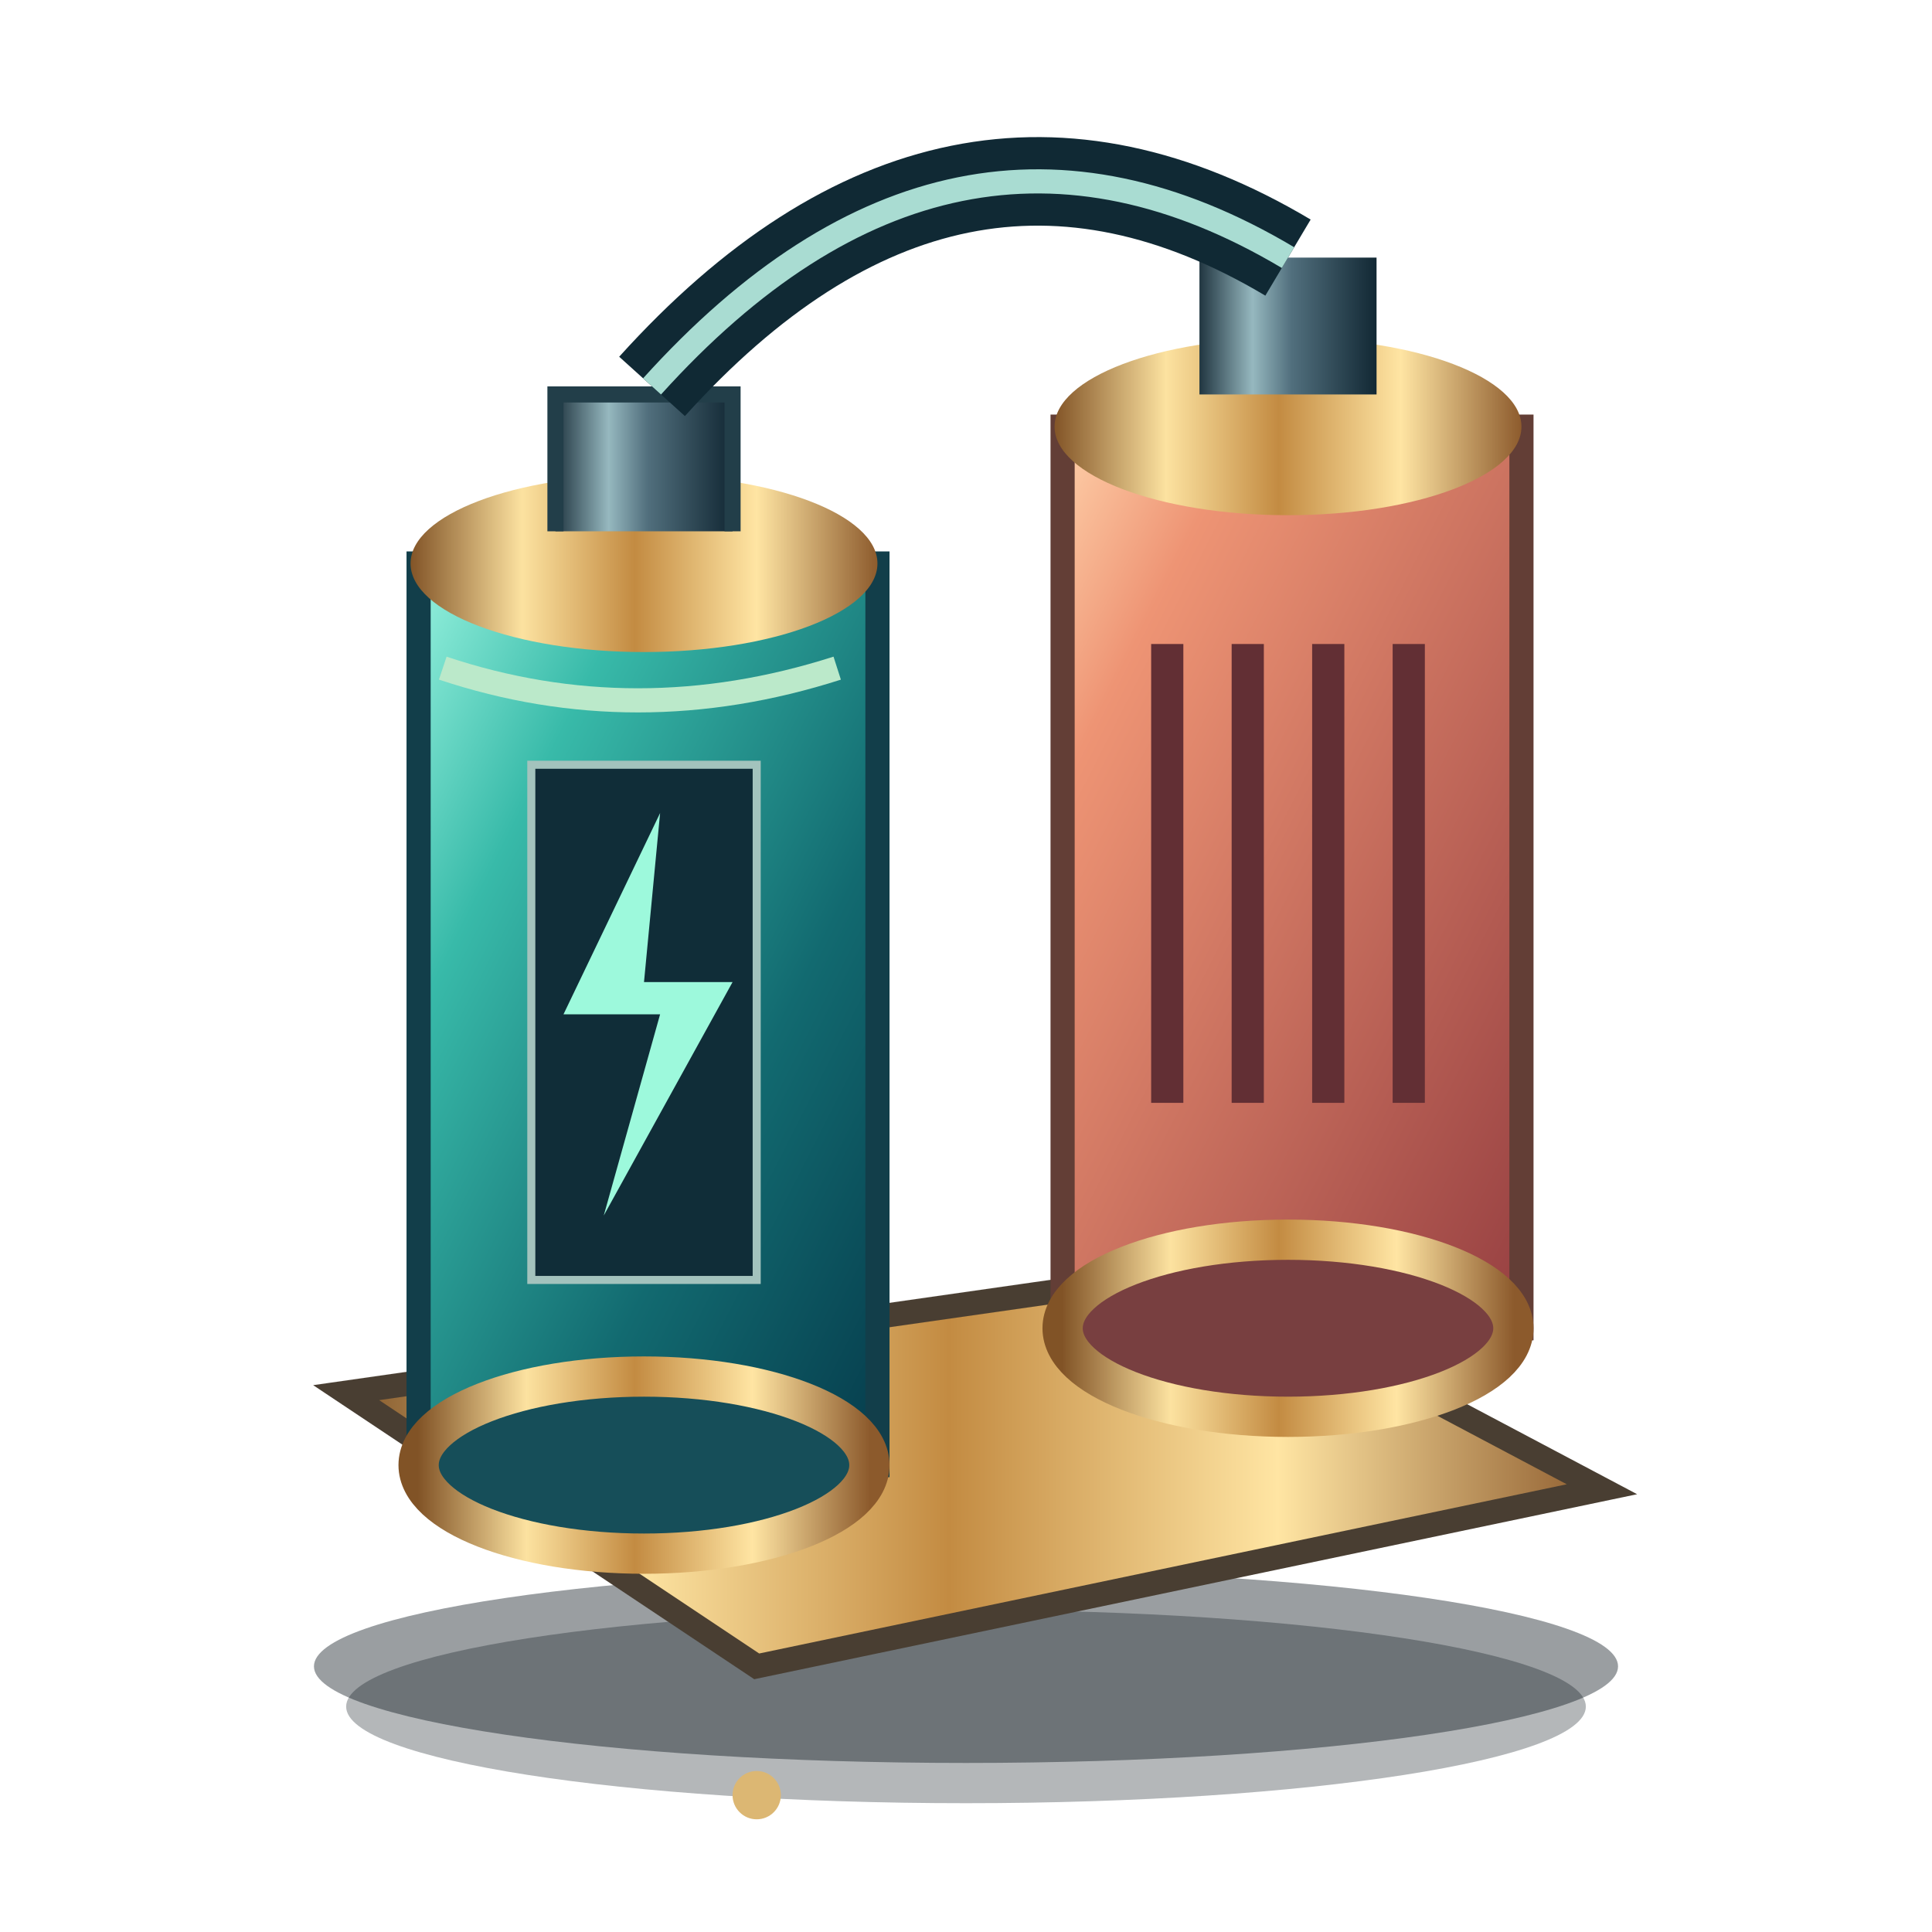
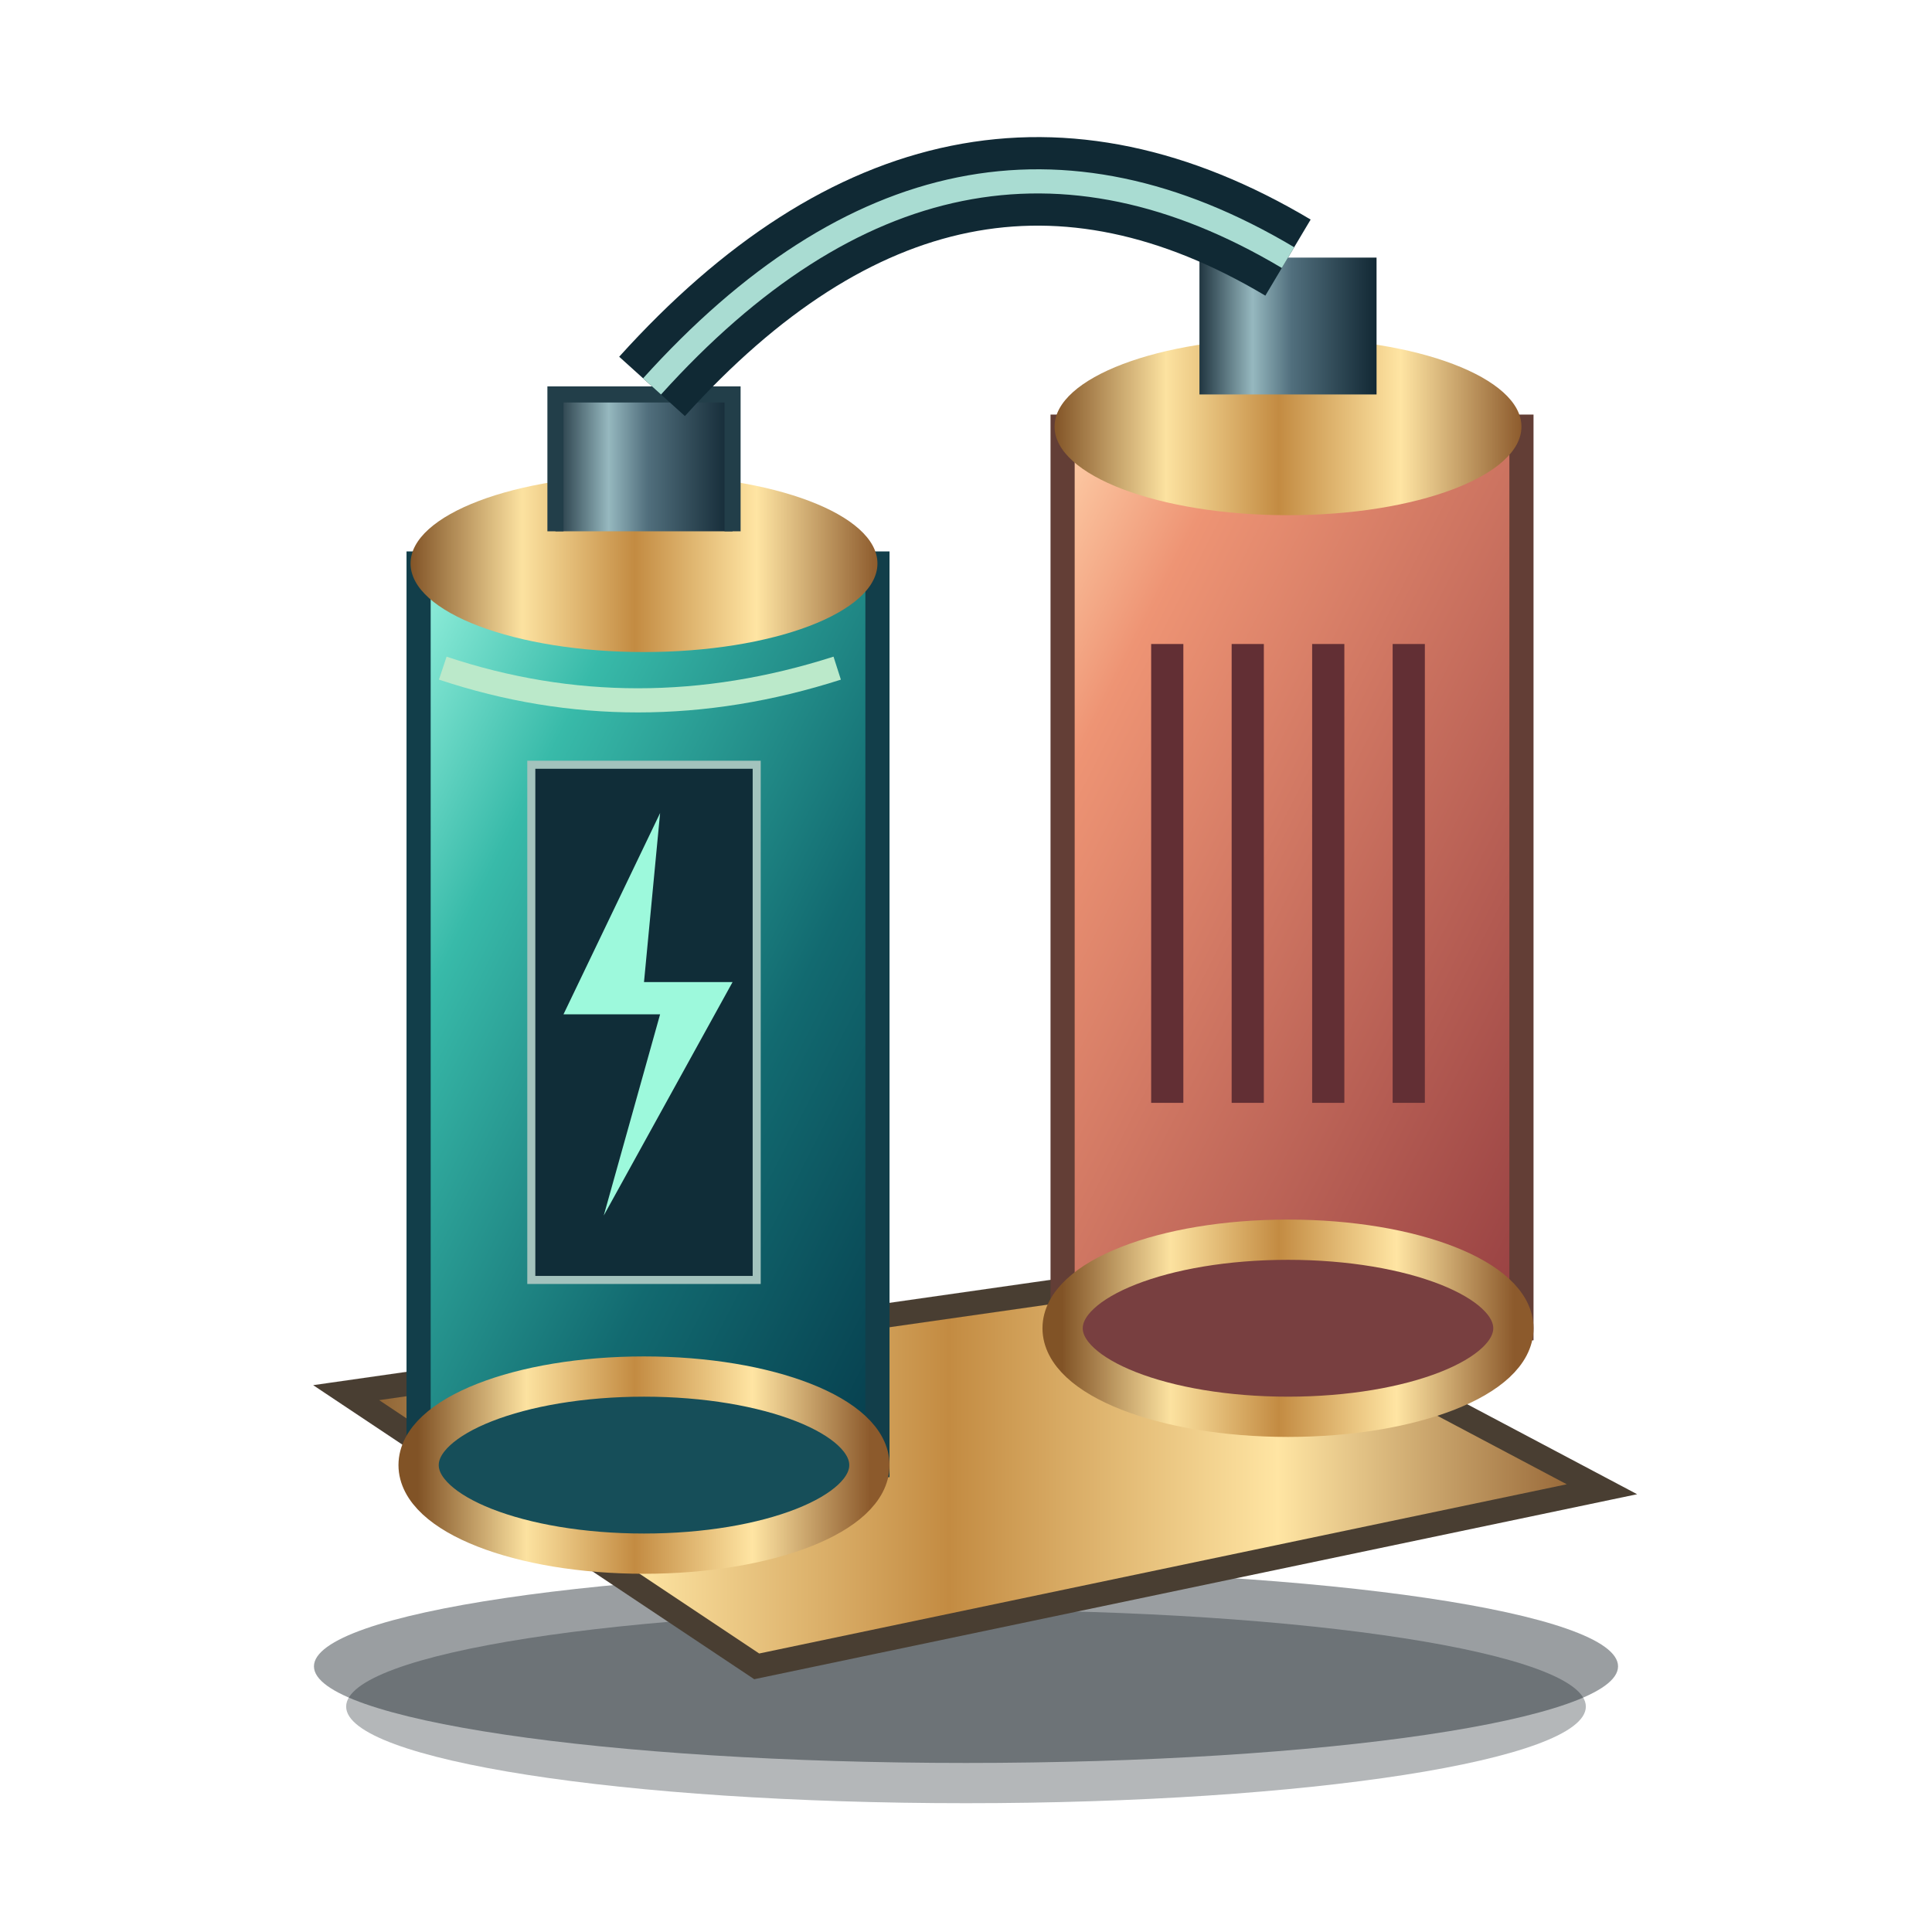
<svg xmlns="http://www.w3.org/2000/svg" width="384" height="384" viewBox="0 0 240 240">
  <defs>
    <linearGradient id="teal" x1="0" y1="0" x2="1" y2="1">
      <stop stop-color="#98f3df" />
      <stop offset=".25" stop-color="#38baa9" />
      <stop offset=".65" stop-color="#126a70" />
      <stop offset="1" stop-color="#063c4c" />
    </linearGradient>
    <linearGradient id="gold">
      <stop stop-color="#815326" />
      <stop offset=".24" stop-color="#fce2a0" />
      <stop offset=".48" stop-color="#c38b42" />
      <stop offset=".74" stop-color="#ffe5a3" />
      <stop offset="1" stop-color="#8c5a2c" />
    </linearGradient>
    <linearGradient id="steel">
      <stop stop-color="#213641" />
      <stop offset=".3" stop-color="#96b8bf" />
      <stop offset=".52" stop-color="#516f7d" />
      <stop offset="1" stop-color="#122834" />
    </linearGradient>
    <linearGradient id="coral" x1="0" y1="0" x2="1" y2="1">
      <stop stop-color="#ffd2ab" />
      <stop offset=".2" stop-color="#ee9474" />
      <stop offset="1" stop-color="#963f41" />
    </linearGradient>
    <radialGradient id="glow">
      <stop stop-color="#75e9d7" stop-opacity=".25" />
      <stop offset="1" stop-color="#45a89e" stop-opacity="0" />
    </radialGradient>
  </defs>
  <ellipse cx="120" cy="212" rx="77" ry="12" fill="#020d15" opacity=".3" />
  <ellipse cx="120" cy="207" rx="81" ry="12" fill="#020d15" opacity=".4" />
  <path d="M43 173l105-15 51 27-105 22z" fill="url(#gold)" stroke="#493e32" stroke-width="3" />
  <g transform="translate(-18 2)">
    <path d="M70 68h57v112H70z" fill="url(#teal)" stroke="#123e4a" stroke-width="3" />
    <ellipse cx="98" cy="180" rx="28" ry="11" fill="#164e59" stroke="url(#gold)" stroke-width="5" />
    <ellipse cx="98" cy="68" rx="29" ry="11" fill="url(#gold)" />
    <path d="M87 64V47h22v17" fill="url(#steel)" stroke="#223e49" stroke-width="2" />
    <path d="M84 93h28v64H84z" fill="#102d38" stroke="#a3c3bd" />
    <path d="M100 99l-12 25h12l-7 25 16-29H98z" fill="#9df9dc" />
    <path d="M73 81q24 8 49 0" stroke="#bbe9ca" fill="none" stroke-width="3" />
  </g>
  <g transform="translate(62 -15)">
    <path d="M70 68h57v112H70z" fill="url(#coral)" stroke="#633e36" stroke-width="3" />
    <ellipse cx="98" cy="180" rx="28" ry="11" fill="#783f40" stroke="url(#gold)" stroke-width="5" />
    <ellipse cx="98" cy="68" rx="29" ry="11" fill="url(#gold)" />
    <path d="M87 64V47h22v17" fill="url(#steel)" />
    <path d="M83 95v57m10-57v57m10-57v57m10-57v57" stroke="#622f34" stroke-width="4" />
  </g>
  <path d="M81 48Q118 7 160 32" stroke="#102934" stroke-width="11" fill="none" />
  <path d="M81 48Q118 7 160 32" stroke="#a9dcd2" stroke-width="3" fill="none" />
-   <circle cx="94" cy="223" r="3" fill="#dcb773" />
</svg>
